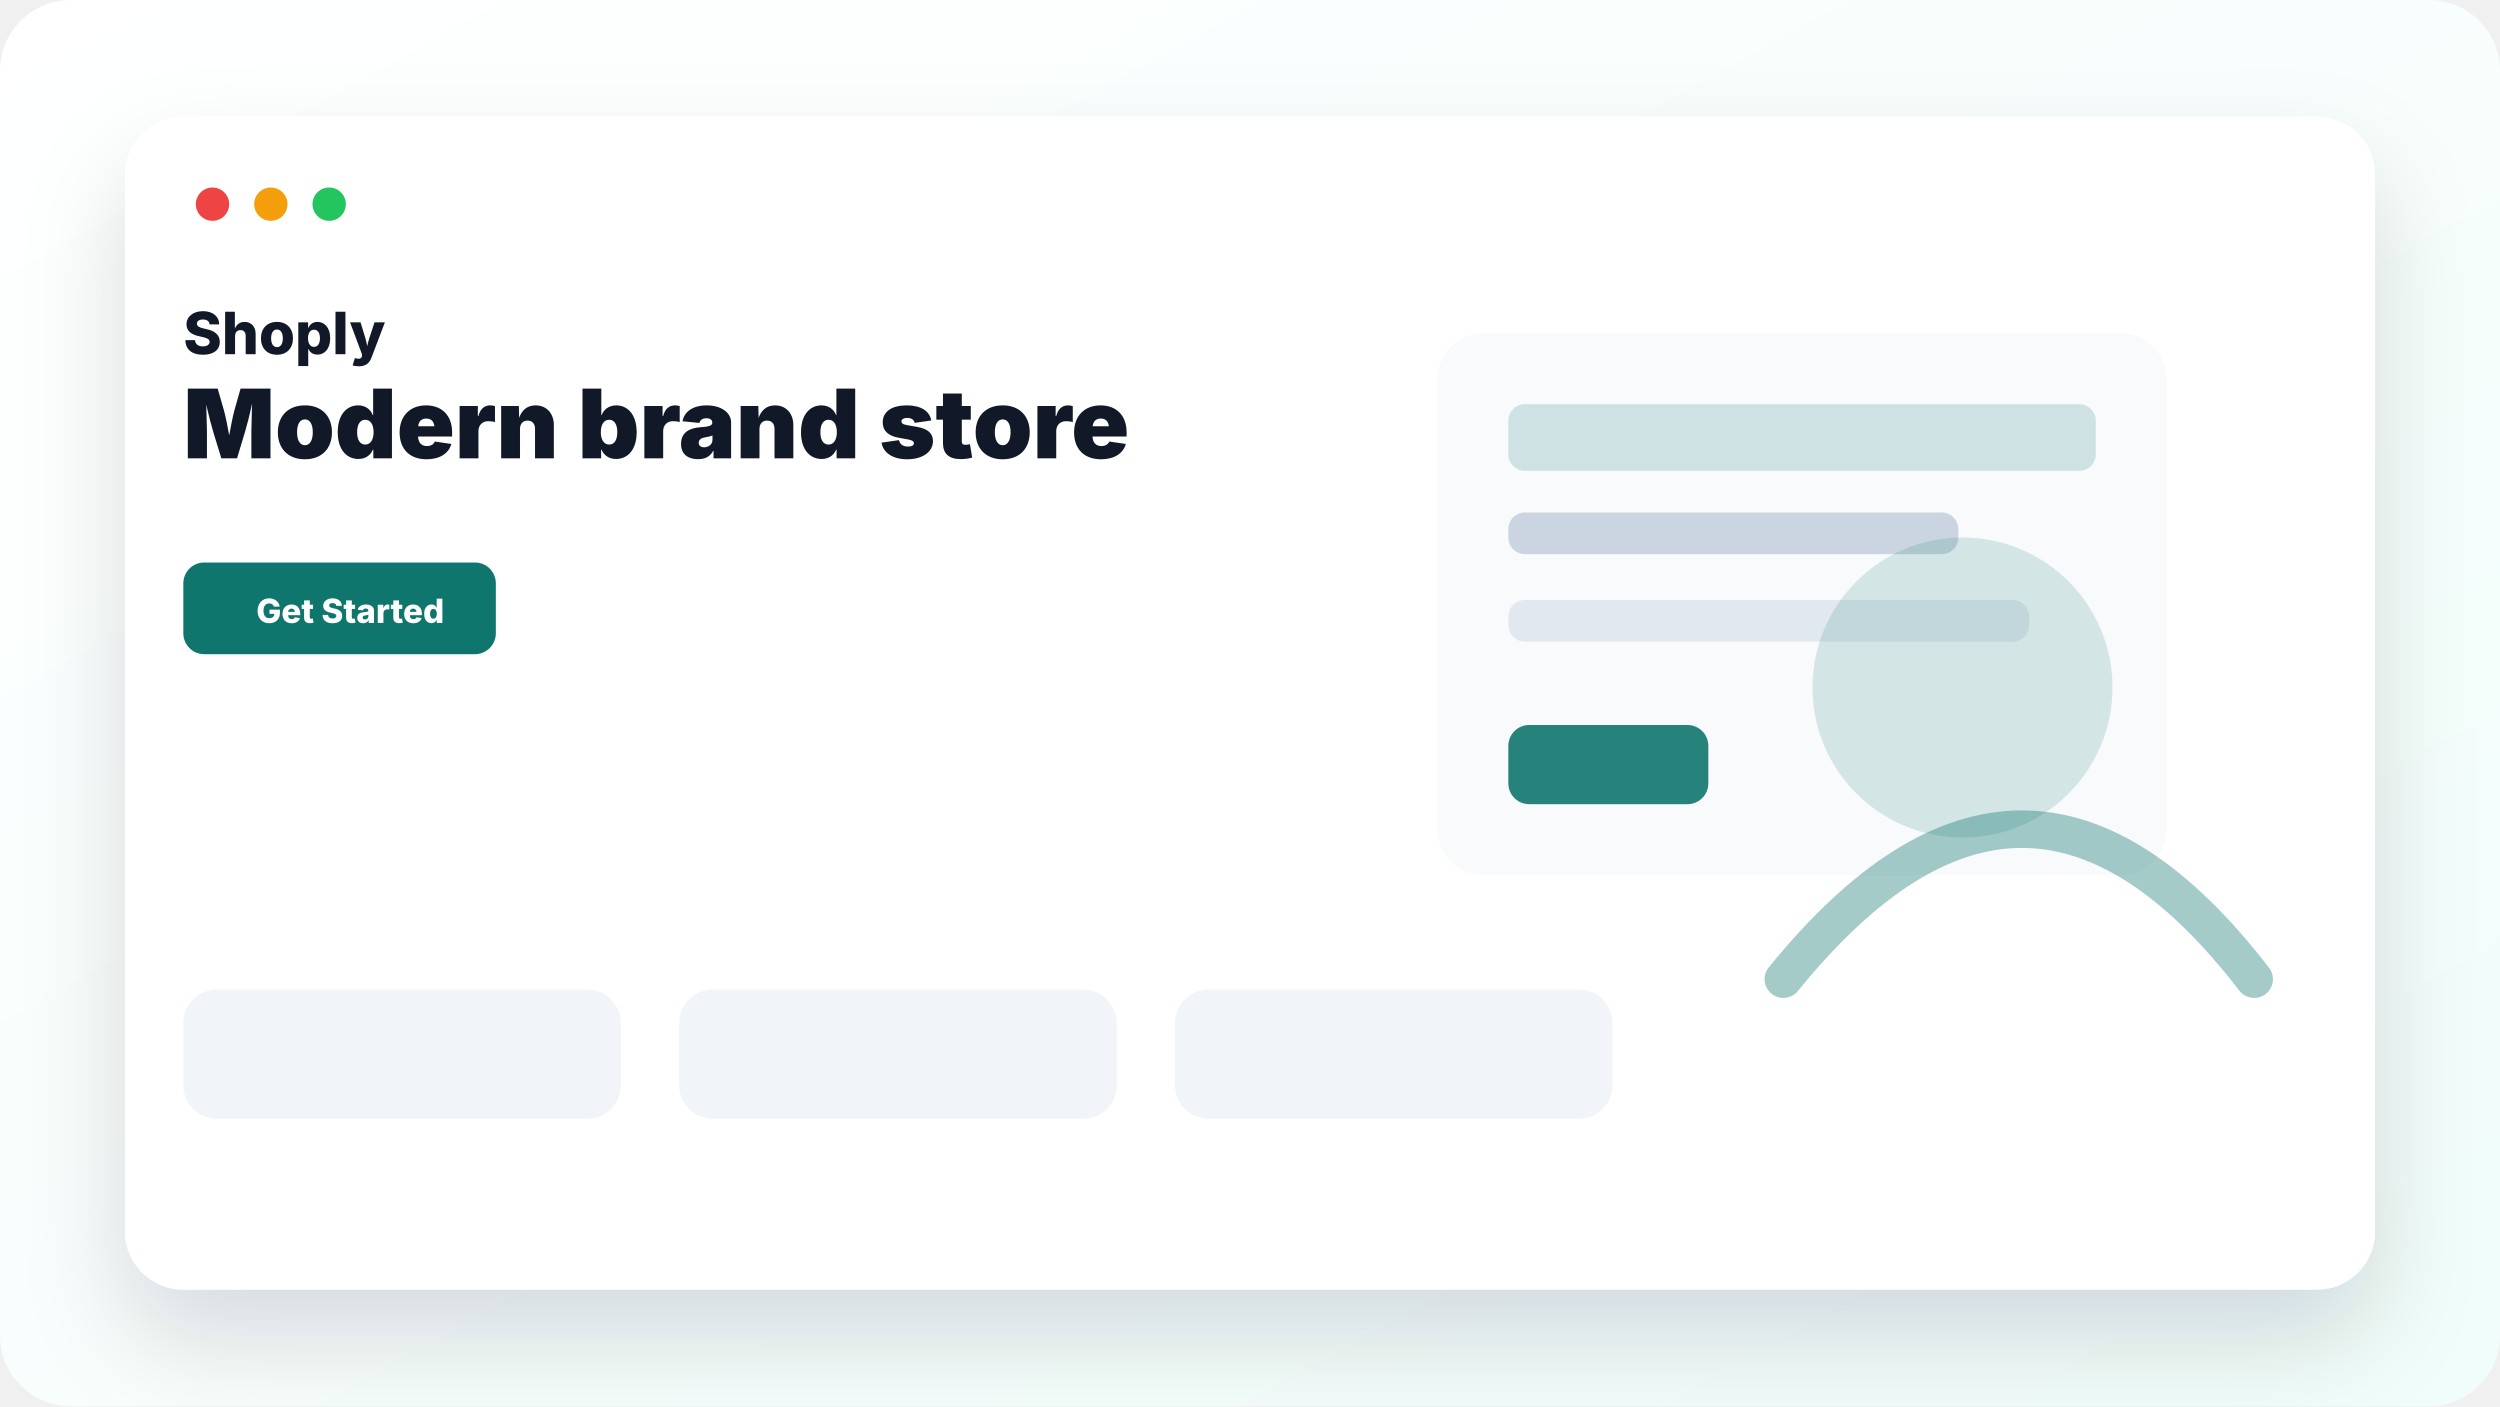
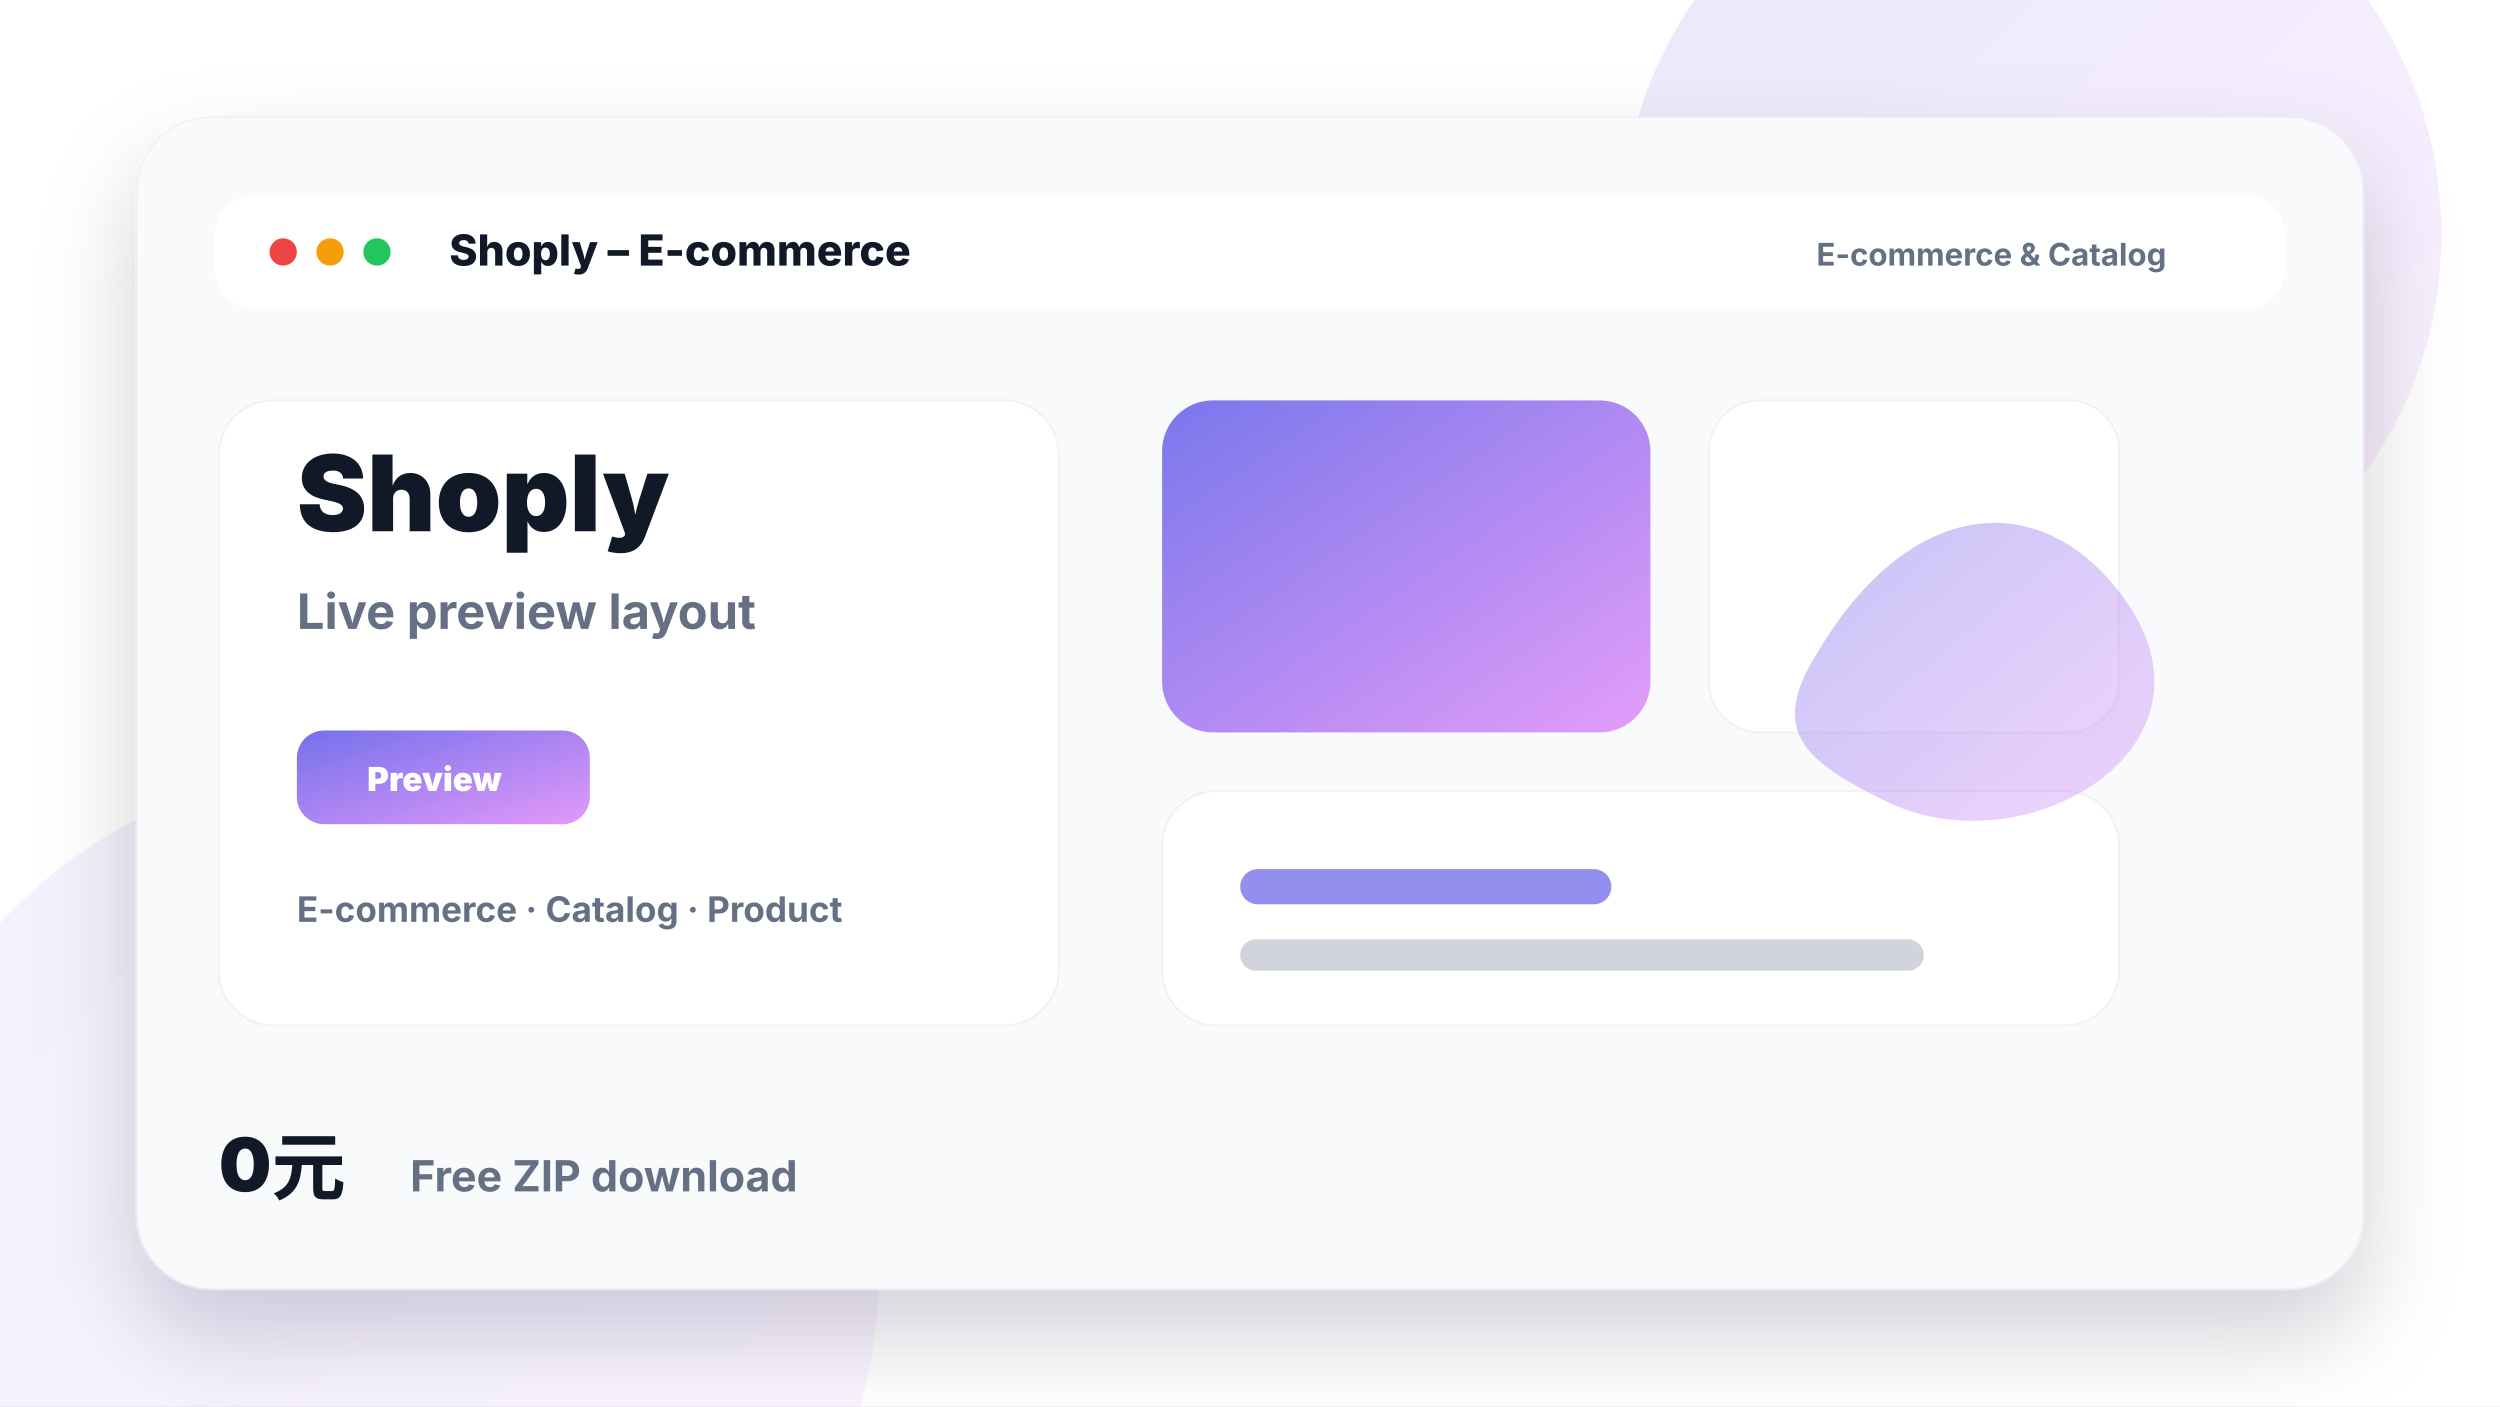
- <svg xmlns="http://www.w3.org/2000/svg" width="1200" height="675" viewBox="0 0 1200 675">
+ <svg xmlns="http://www.w3.org/2000/svg" width="1280" height="720" viewBox="0 0 1280 720" role="img" aria-label="Shoply – E-commerce preview">
  <defs>
    <linearGradient id="g" x1="0" y1="0" x2="1" y2="1">
-       <stop offset="0" stop-color="#ffffff" />
-       <stop offset="1" stop-color="#f0fdfa" />
+       <stop offset="0" stop-color="rgb(109,105,234)" stop-opacity="0.95" />
+       <stop offset="1" stop-color="rgb(224,144,249)" stop-opacity="0.92" />
    </linearGradient>
-     <filter id="s" x="-20%" y="-20%" width="140%" height="140%">
-       <feDropShadow dx="0" dy="24" stdDeviation="24" flood-color="#0f172a" flood-opacity="0.14" />
+     <filter id="shadow" x="-20%" y="-20%" width="140%" height="140%">
+       <feDropShadow dx="0" dy="24" stdDeviation="24" flood-color="#0f172a" flood-opacity="0.18" />
    </filter>
  </defs>
-   <rect width="1200" height="675" rx="34" fill="url(#g)" />
-   <rect x="60" y="56" width="1080" height="563" rx="28" fill="#fff" filter="url(#s)" />
-   <circle cx="102" cy="98" r="8" fill="#ef4444" />
-   <circle cx="130" cy="98" r="8" fill="#f59e0b" />
-   <circle cx="158" cy="98" r="8" fill="#22c55e" />
-   <text x="88" y="170" font-family="Inter, Arial, sans-serif" font-size="28" font-weight="800" fill="#111827">Shoply</text>
-   <text x="88" y="220" font-family="Inter, Arial, sans-serif" font-size="46" font-weight="900" fill="#111827">Modern brand store</text>
-   <rect x="88" y="270" width="150" height="44" rx="10" fill="#0f766e" />
-   <text x="123" y="299" font-family="Inter, Arial, sans-serif" font-size="16" font-weight="800" fill="#fff">Get Started</text>
-   <rect x="690" y="160" width="350" height="260" rx="22" fill="#f8fafc" />
-   <rect x="724" y="194" width="282" height="32" rx="8" fill="#0f766e" opacity="0.18" />
-   <rect x="724" y="246" width="216" height="20" rx="8" fill="#cbd5e1" />
-   <rect x="724" y="288" width="250" height="20" rx="8" fill="#e2e8f0" />
-   <rect x="724" y="348" width="96" height="38" rx="10" fill="#0f766e" opacity="0.9" />
-   <circle cx="942" cy="330" r="72" fill="#0f766e" opacity="0.16" />
-   <path d="M856 470c78-96 152-96 226 0" fill="none" stroke="#0f766e" stroke-width="18" stroke-linecap="round" opacity="0.38" />
-   <rect x="88" y="475" width="210" height="62" rx="16" fill="#f1f5f9" />
-   <rect x="326" y="475" width="210" height="62" rx="16" fill="#f1f5f9" />
-   <rect x="564" y="475" width="210" height="62" rx="16" fill="#f1f5f9" />
+   <rect width="1280" height="720" rx="0" fill="#ffffff" />
+   <circle cx="1040" cy="120" r="210" fill="url(#g)" opacity="0.16" />
+   <circle cx="190" cy="650" r="260" fill="url(#g)" opacity="0.10" />
+   <rect x="70" y="60" width="1140" height="600" rx="38" fill="#f8fafc" stroke="#e5e7eb" stroke-opacity="0.45" filter="url(#shadow)" />
+   <rect x="110" y="100" width="1060" height="58" rx="20" fill="#ffffff" opacity="0.94" />
+   <circle cx="145" cy="129" r="7" fill="#ef4444" />
+   <circle cx="169" cy="129" r="7" fill="#f59e0b" />
+   <circle cx="193" cy="129" r="7" fill="#22c55e" />
+   <text x="230" y="136" font-family="Inter, Arial, sans-serif" font-size="22" font-weight="800" fill="#111827">Shoply – E-commerce</text>
+   <text x="930" y="136" font-family="Inter, Arial, sans-serif" font-size="16" font-weight="700" fill="#667085">E-commerce &amp; Catalog</text>
+   <rect x="112" y="205" width="430" height="320" rx="28" fill="#ffffff" stroke="#e5e7eb" stroke-opacity="0.55" />
+   <text x="152" y="272" font-family="Inter, Arial, sans-serif" font-size="54" font-weight="900" fill="#111827">Shoply</text>
+   <text x="152" y="322" font-family="Inter, Arial, sans-serif" font-size="25" font-weight="700" fill="#667085">Live preview layout</text>
+   <rect x="152" y="374" width="150" height="48" rx="14" fill="url(#g)" />
+   <text x="188" y="405" font-family="Inter, Arial, sans-serif" font-size="17" font-weight="850" fill="#fff">Preview</text>
+   <text x="152" y="472" font-family="Inter, Arial, sans-serif" font-size="18" font-weight="750" fill="#667085">E-commerce · Catalog · Product</text>
+   <rect x="595" y="205" width="250" height="170" rx="26" fill="url(#g)" opacity="0.95" />
+   <rect x="875" y="205" width="210" height="170" rx="26" fill="#ffffff" stroke="#e5e7eb" stroke-opacity="0.55" />
+   <rect x="595" y="405" width="490" height="120" rx="28" fill="#ffffff" stroke="#e5e7eb" stroke-opacity="0.55" />
+   <rect x="635" y="445" width="190" height="18" rx="9" fill="rgb(109,105,234)" opacity="0.75" />
+   <rect x="635" y="481" width="350" height="16" rx="8" fill="#667085" opacity="0.30" />
+   <path d="M930 335 C980 250 1050 250 1090 310 C1140 385 1035 445 965 410 C925 390 905 375 930 335Z" fill="url(#g)" opacity="0.42" />
+   <text x="112" y="610" font-family="Inter, Arial, sans-serif" font-size="38" font-weight="900" fill="#111827">0元</text>
+   <text x="210" y="610" font-family="Inter, Arial, sans-serif" font-size="22" font-weight="750" fill="#667085">Free ZIP download</text>
</svg>
